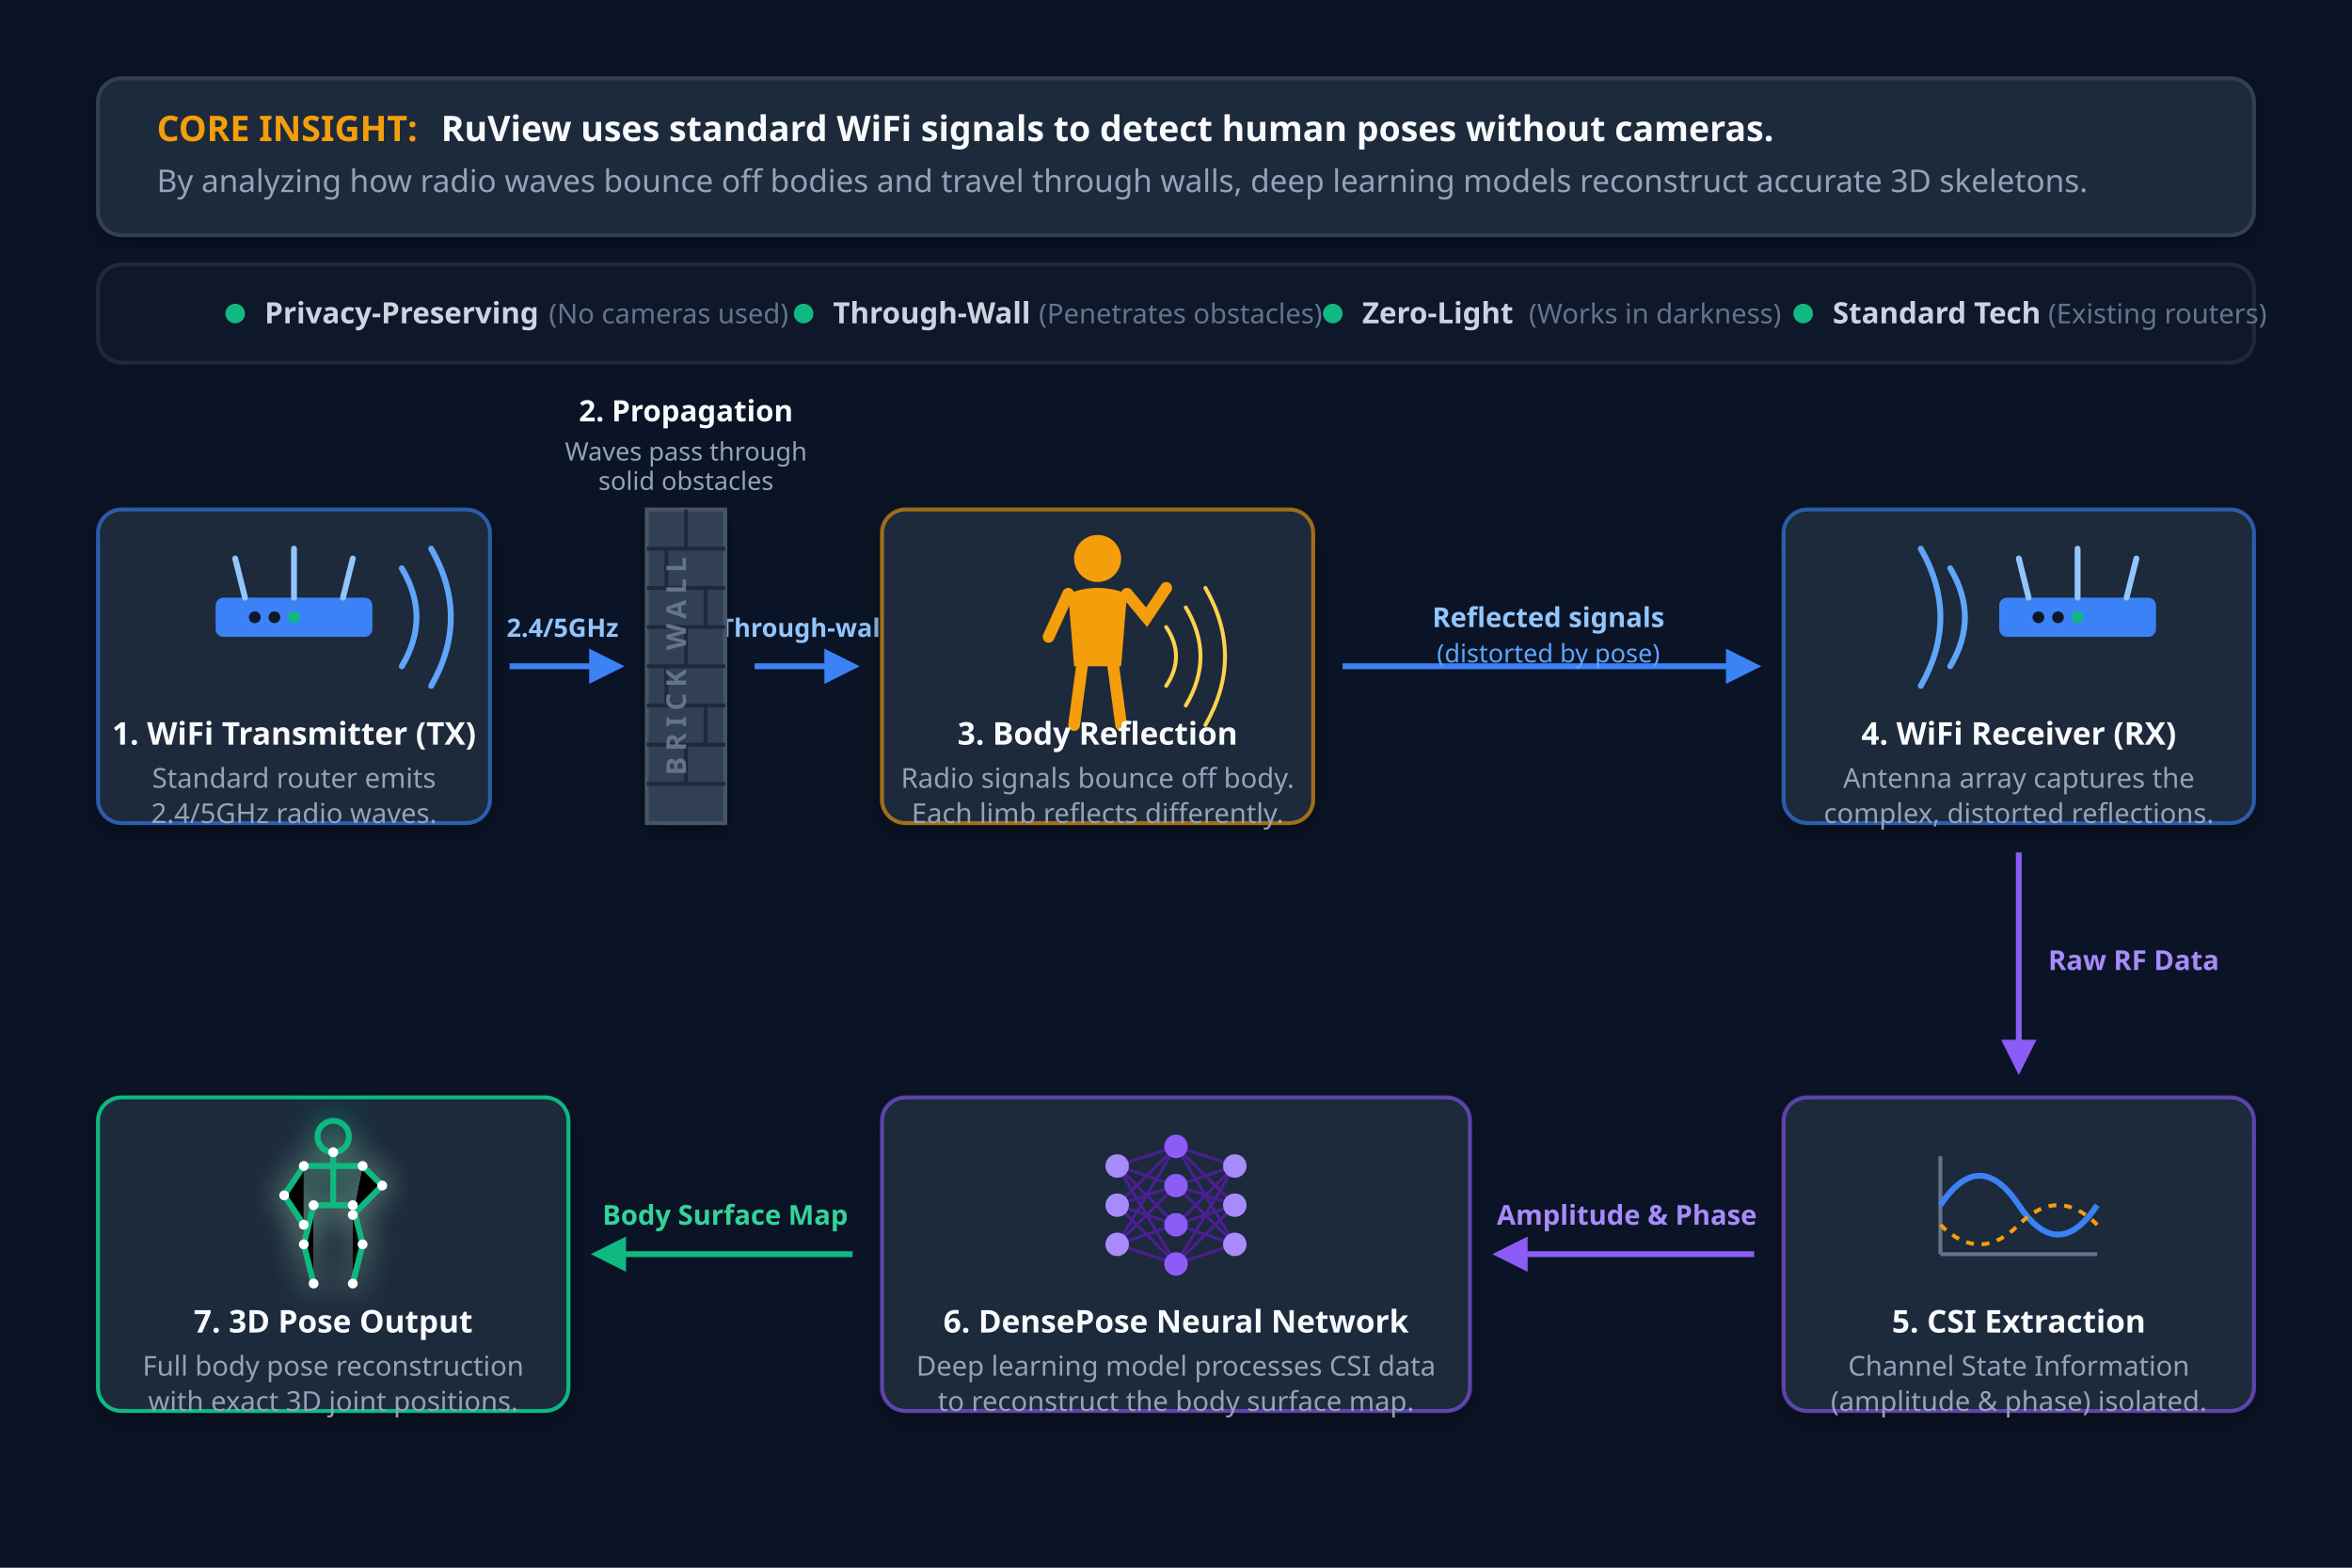
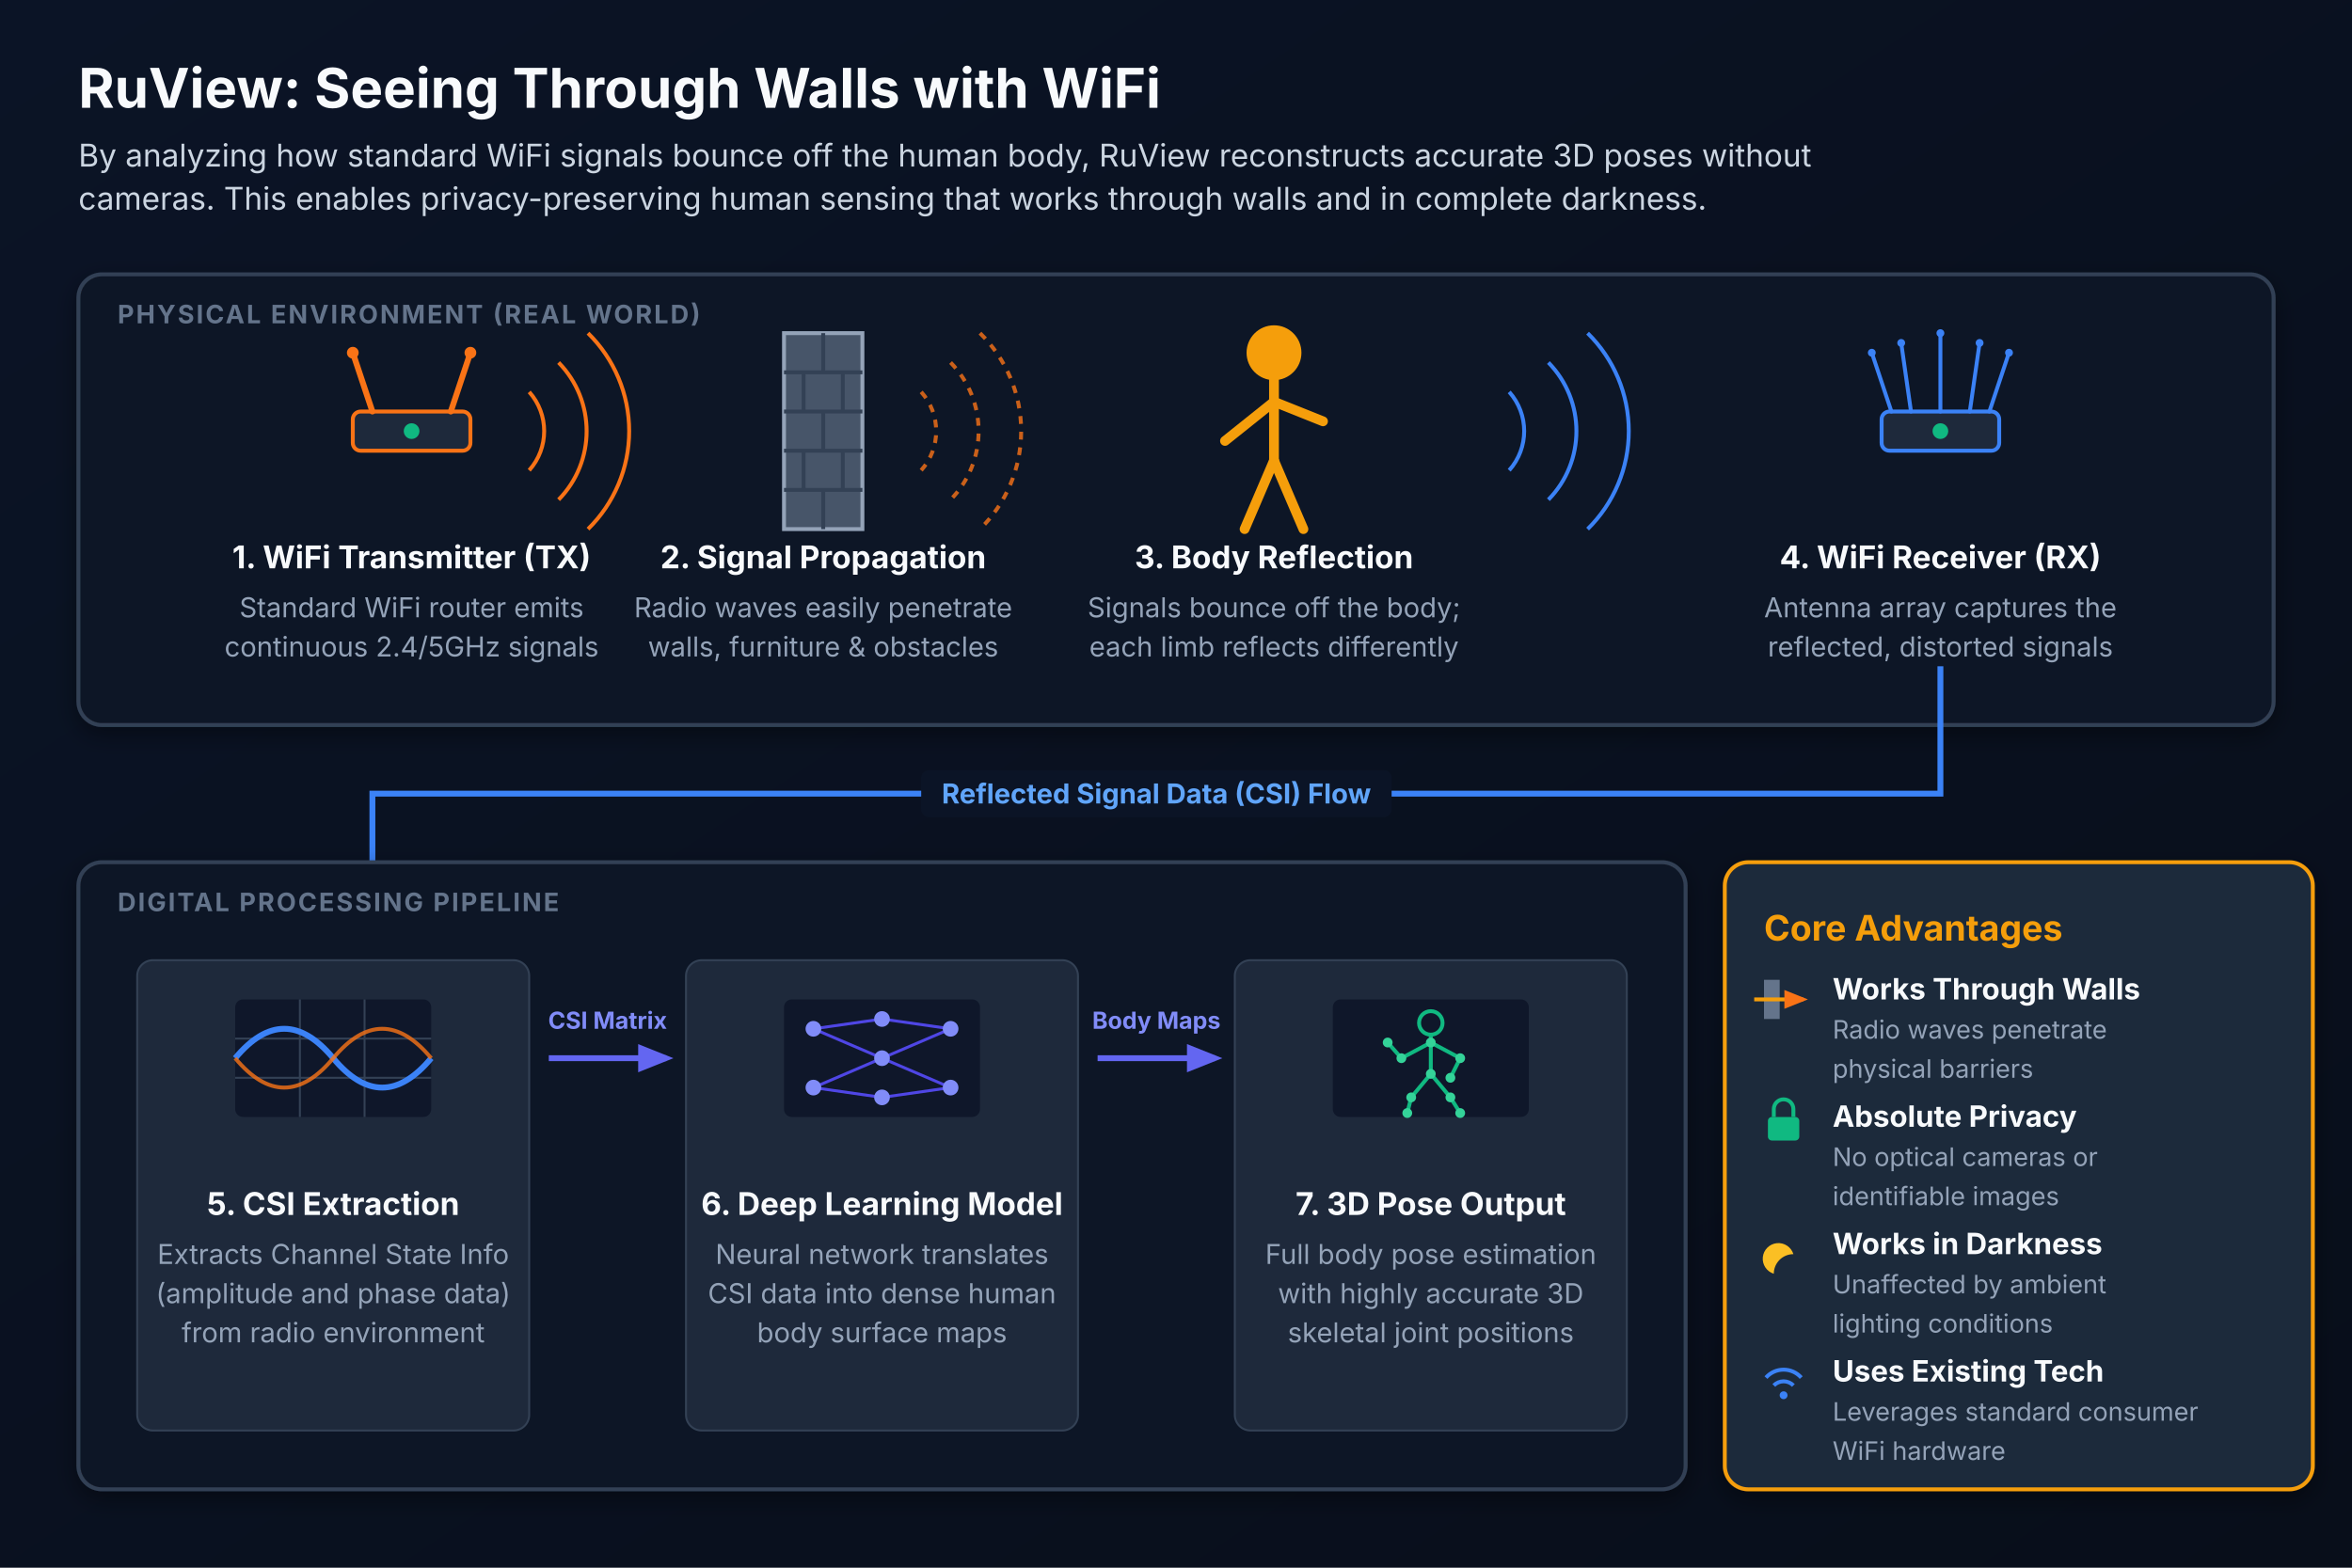
<svg xmlns="http://www.w3.org/2000/svg" viewBox="0 0 1200 800" width="1200" height="800">
  <defs>
-     <marker id="arrow-blue" viewBox="0 0 10 10" refX="8" refY="5" markerWidth="6" markerHeight="6" orient="auto">
-       <path d="M 0 0 L 10 5 L 0 10 z" fill="#3B82F6" />
-     </marker>
-     <marker id="arrow-purple" viewBox="0 0 10 10" refX="8" refY="5" markerWidth="6" markerHeight="6" orient="auto">
-       <path d="M 0 0 L 10 5 L 0 10 z" fill="#8B5CF6" />
-     </marker>
-     <marker id="arrow-green" viewBox="0 0 10 10" refX="8" refY="5" markerWidth="6" markerHeight="6" orient="auto">
-       <path d="M 0 0 L 10 5 L 0 10 z" fill="#10B981" />
-     </marker>
+     <linearGradient id="bg-grad" x1="0%" y1="0%" x2="100%" y2="100%">
+       <stop offset="0%" stop-color="#0B1426" />
+       <stop offset="100%" stop-color="#080E1A" />
+     </linearGradient>
    <filter id="shadow" x="-10%" y="-10%" width="120%" height="120%">
      <feDropShadow dx="0" dy="4" stdDeviation="6" flood-color="#000000" flood-opacity="0.4" />
    </filter>
-     <filter id="glow" x="-20%" y="-20%" width="140%" height="140%">
-       <feGaussianBlur stdDeviation="8" result="blur" />
-       <feComposite in="SourceGraphic" in2="blur" operator="over" />
-     </filter>
+     <marker id="arrow-blue" viewBox="0 0 10 10" refX="8" refY="5" markerWidth="6" markerHeight="6" orient="auto">
+       <path d="M 0 1 L 10 5 L 0 9 z" fill="#3B82F6" />
+     </marker>
+     <marker id="arrow-indigo" viewBox="0 0 10 10" refX="8" refY="5" markerWidth="6" markerHeight="6" orient="auto">
+       <path d="M 0 1 L 10 5 L 0 9 z" fill="#6366F1" />
+     </marker>
+     <marker id="arrow-orange" viewBox="0 0 10 10" refX="8" refY="5" markerWidth="6" markerHeight="6" orient="auto">
+       <path d="M 0 1 L 10 5 L 0 9 z" fill="#F97316" />
+     </marker>
  </defs>
-   <rect width="1200" height="800" fill="#0B1426" />
-   <rect x="50" y="40" width="1100" height="80" rx="12" fill="#1E293B" stroke="#334155" stroke-width="2" filter="url(#shadow)" />
-   <text x="80" y="72" font-family="system-ui, sans-serif" font-size="18" font-weight="bold" fill="#F59E0B">CORE INSIGHT:</text>
-   <text x="225" y="72" font-family="system-ui, sans-serif" font-size="18" font-weight="600" fill="#F8FAFC">RuView uses standard WiFi signals to detect human poses without cameras.</text>
-   <text x="80" y="98" font-family="system-ui, sans-serif" font-size="16" fill="#94A3B8">By analyzing how radio waves bounce off bodies and travel through walls, deep learning models reconstruct accurate 3D skeletons.</text>
-   <rect x="50" y="135" width="1100" height="50" rx="12" fill="#0F172A" stroke="#1E293B" stroke-width="2" />
-   <circle cx="120" cy="160" r="5" fill="#10B981" />
-   <text x="135" y="165" font-family="system-ui, sans-serif" font-size="15" font-weight="bold" fill="#CBD5E1">Privacy-Preserving</text>
-   <text x="280" y="165" font-family="system-ui, sans-serif" font-size="14" fill="#64748B">(No cameras used)</text>
-   <circle cx="410" cy="160" r="5" fill="#10B981" />
-   <text x="425" y="165" font-family="system-ui, sans-serif" font-size="15" font-weight="bold" fill="#CBD5E1">Through-Wall</text>
-   <text x="530" y="165" font-family="system-ui, sans-serif" font-size="14" fill="#64748B">(Penetrates obstacles)</text>
-   <circle cx="680" cy="160" r="5" fill="#10B981" />
-   <text x="695" y="165" font-family="system-ui, sans-serif" font-size="15" font-weight="bold" fill="#CBD5E1">Zero-Light</text>
-   <text x="780" y="165" font-family="system-ui, sans-serif" font-size="14" fill="#64748B">(Works in darkness)</text>
-   <circle cx="920" cy="160" r="5" fill="#10B981" />
-   <text x="935" y="165" font-family="system-ui, sans-serif" font-size="15" font-weight="bold" fill="#CBD5E1">Standard Tech</text>
-   <text x="1045" y="165" font-family="system-ui, sans-serif" font-size="14" fill="#64748B">(Existing routers)</text>
-   <path d="M 260 340 L 315 340" stroke="#3B82F6" stroke-width="3" fill="none" marker-end="url(#arrow-blue)" />
-   <text x="287" y="325" font-family="system-ui, sans-serif" font-size="13" font-weight="bold" fill="#93C5FD" text-anchor="middle">2.4/5GHz</text>
-   <path d="M 385 340 L 435 340" stroke="#3B82F6" stroke-width="3" fill="none" marker-end="url(#arrow-blue)" />
-   <text x="410" y="325" font-family="system-ui, sans-serif" font-size="13" font-weight="bold" fill="#93C5FD" text-anchor="middle">Through-wall</text>
-   <path d="M 685 340 L 895 340" stroke="#3B82F6" stroke-width="3" fill="none" marker-end="url(#arrow-blue)" />
-   <text x="790" y="320" font-family="system-ui, sans-serif" font-size="14" font-weight="bold" fill="#93C5FD" text-anchor="middle">Reflected signals</text>
-   <text x="790" y="338" font-family="system-ui, sans-serif" font-size="13" fill="#60A5FA" text-anchor="middle">(distorted by pose)</text>
-   <path d="M 1030 435 L 1030 545" stroke="#8B5CF6" stroke-width="3" fill="none" marker-end="url(#arrow-purple)" />
-   <text x="1045" y="495" font-family="system-ui, sans-serif" font-size="14" font-weight="bold" fill="#A78BFA" text-anchor="start">Raw RF Data</text>
-   <path d="M 895 640 L 765 640" stroke="#8B5CF6" stroke-width="3" fill="none" marker-end="url(#arrow-purple)" />
-   <text x="830" y="625" font-family="system-ui, sans-serif" font-size="14" font-weight="bold" fill="#A78BFA" text-anchor="middle">Amplitude &amp; Phase</text>
-   <path d="M 435 640 L 305 640" stroke="#10B981" stroke-width="3" fill="none" marker-end="url(#arrow-green)" />
-   <text x="370" y="625" font-family="system-ui, sans-serif" font-size="14" font-weight="bold" fill="#34D399" text-anchor="middle">Body Surface Map</text>
-   <rect x="50" y="260" width="200" height="160" rx="12" fill="#1E293B" stroke="#3B82F6" stroke-width="2" stroke-opacity="0.6" filter="url(#shadow)" />
-   <g transform="translate(110, 290)">
-     <rect x="0" y="15" width="80" height="20" rx="4" fill="#3B82F6" />
-     <path d="M 15 15 L 10 -5 M 40 15 L 40 -10 M 65 15 L 70 -5" stroke="#93C5FD" stroke-width="3" stroke-linecap="round" />
-     <circle cx="20" cy="25" r="3" fill="#0F172A" />
-     <circle cx="30" cy="25" r="3" fill="#0F172A" />
-     <circle cx="40" cy="25" r="3" fill="#10B981" />
-     <path d="M 95 0 Q 110 25 95 50 M 110 -10 Q 130 25 110 60" stroke="#60A5FA" stroke-width="3" fill="none" stroke-linecap="round" />
+   <rect width="1200" height="800" fill="url(#bg-grad)" />
+   <text x="40" y="55" font-family="system-ui, -apple-system, sans-serif" font-size="28" font-weight="bold" fill="#F8FAFC">RuView: Seeing Through Walls with WiFi</text>
+   <text x="40" y="85" font-family="system-ui, -apple-system, sans-serif" font-size="16" fill="#CBD5E1">By analyzing how standard WiFi signals bounce off the human body, RuView reconstructs accurate 3D poses without</text>
+   <text x="40" y="107" font-family="system-ui, -apple-system, sans-serif" font-size="16" fill="#CBD5E1">cameras. This enables privacy-preserving human sensing that works through walls and in complete darkness.</text>
+   <rect x="40" y="140" width="1120" height="230" rx="12" fill="#111827" stroke="#334155" stroke-width="2" filter="url(#shadow)" />
+   <text x="60" y="165" font-family="system-ui, -apple-system, sans-serif" font-size="13" font-weight="bold" fill="#64748B" letter-spacing="1">PHYSICAL ENVIRONMENT (REAL WORLD)</text>
+   <g transform="translate(120, 20)">
+     <rect x="60" y="190" width="60" height="20" rx="4" fill="#1E293B" stroke="#F97316" stroke-width="2" />
+     <line x1="70" y1="190" x2="60" y2="160" stroke="#F97316" stroke-width="3" stroke-linecap="round" />
+     <line x1="110" y1="190" x2="120" y2="160" stroke="#F97316" stroke-width="3" stroke-linecap="round" />
+     <circle cx="60" cy="160" r="3" fill="#F97316" />
+     <circle cx="120" cy="160" r="3" fill="#F97316" />
+     <circle cx="90" cy="200" r="4" fill="#10B981" />
+     <text x="90" y="270" font-family="system-ui, -apple-system, sans-serif" font-size="16" font-weight="bold" fill="#F8FAFC" text-anchor="middle">1. WiFi Transmitter (TX)</text>
+     <text x="90" y="295" font-family="system-ui, -apple-system, sans-serif" font-size="14" fill="#94A3B8" text-anchor="middle">Standard WiFi router emits</text>
+     <text x="90" y="315" font-family="system-ui, -apple-system, sans-serif" font-size="14" fill="#94A3B8" text-anchor="middle">continuous 2.4/5GHz signals</text>
  </g>
-   <text x="150" y="380" font-family="system-ui, sans-serif" font-size="16" font-weight="bold" fill="#F8FAFC" text-anchor="middle">1. WiFi Transmitter (TX)</text>
-   <text x="150" y="402" font-family="system-ui, sans-serif" font-size="14" fill="#94A3B8" text-anchor="middle">Standard router emits</text>
-   <text x="150" y="420" font-family="system-ui, sans-serif" font-size="14" fill="#94A3B8" text-anchor="middle">2.4/5GHz radio waves.</text>
-   <text x="350" y="215" font-family="system-ui, sans-serif" font-size="15" font-weight="bold" fill="#F8FAFC" text-anchor="middle">2. Propagation</text>
-   <text x="350" y="235" font-family="system-ui, sans-serif" font-size="13" fill="#94A3B8" text-anchor="middle">Waves pass through</text>
-   <text x="350" y="250" font-family="system-ui, sans-serif" font-size="13" fill="#94A3B8" text-anchor="middle">solid obstacles</text>
-   <rect x="330" y="260" width="40" height="160" fill="#334155" stroke="#475569" stroke-width="2" filter="url(#shadow)" />
-   <path d="M 330 280 L 370 280 M 330 300 L 370 300 M 330 320 L 370 320 M 330 340 L 370 340 M 330 360 L 370 360 M 330 380 L 370 380 M 330 400 L 370 400" stroke="#1E293B" stroke-width="2" />
-   <path d="M 350 260 L 350 280 M 340 280 L 340 300 M 360 300 L 360 320 M 350 320 L 350 340 M 340 340 L 340 360 M 360 360 L 360 380 M 350 380 L 350 400" stroke="#1E293B" stroke-width="2" />
-   <text x="350" y="340" transform="rotate(-90 350 340)" font-family="system-ui, sans-serif" font-size="14" font-weight="bold" fill="#64748B" letter-spacing="3" text-anchor="middle">BRICK WALL</text>
-   <rect x="450" y="260" width="220" height="160" rx="12" fill="#1E293B" stroke="#F59E0B" stroke-width="2" stroke-opacity="0.6" filter="url(#shadow)" />
-   <g transform="translate(560, 305)">
-     <circle cx="0" cy="-20" r="12" fill="#F59E0B" />
-     <path d="M -15 -2 Q 0 -8 15 -2 L 12 35 L -12 35 Z" fill="#F59E0B" />
-     <path d="M -15 -2 L -25 20 M 15 -2 L 25 10 L 35 -5" stroke="#F59E0B" stroke-width="6" stroke-linecap="round" fill="none" />
-     <path d="M -8 35 L -12 65 M 8 35 L 12 65" stroke="#F59E0B" stroke-width="6" stroke-linecap="round" />
-     <path d="M 35 15 Q 45 30 35 45 M 45 5 Q 60 30 45 55 M 55 -5 Q 75 30 55 65" stroke="#FCD34D" stroke-width="2" fill="none" stroke-linecap="round" />
+   <path d="M 270 200 A 30 30 0 0 1 270 240" fill="none" stroke="#F97316" stroke-width="2" />
+   <path d="M 285 185 A 50 50 0 0 1 285 255" fill="none" stroke="#F97316" stroke-width="2" />
+   <path d="M 300 170 A 70 70 0 0 1 300 270" fill="none" stroke="#F97316" stroke-width="2" />
+   <g transform="translate(400, 20)">
+     <rect x="0" y="150" width="40" height="100" fill="#475569" stroke="#94A3B8" stroke-width="2" />
+     <line x1="0" y1="170" x2="40" y2="170" stroke="#334155" stroke-width="2" />
+     <line x1="0" y1="190" x2="40" y2="190" stroke="#334155" stroke-width="2" />
+     <line x1="0" y1="210" x2="40" y2="210" stroke="#334155" stroke-width="2" />
+     <line x1="0" y1="230" x2="40" y2="230" stroke="#334155" stroke-width="2" />
+     <line x1="20" y1="150" x2="20" y2="170" stroke="#334155" stroke-width="2" />
+     <line x1="10" y1="170" x2="10" y2="190" stroke="#334155" stroke-width="2" />
+     <line x1="30" y1="170" x2="30" y2="190" stroke="#334155" stroke-width="2" />
+     <line x1="20" y1="190" x2="20" y2="210" stroke="#334155" stroke-width="2" />
+     <line x1="10" y1="210" x2="10" y2="230" stroke="#334155" stroke-width="2" />
+     <line x1="30" y1="210" x2="30" y2="230" stroke="#334155" stroke-width="2" />
+     <line x1="20" y1="230" x2="20" y2="250" stroke="#334155" stroke-width="2" />
+     <text x="20" y="270" font-family="system-ui, -apple-system, sans-serif" font-size="16" font-weight="bold" fill="#F8FAFC" text-anchor="middle">2. Signal Propagation</text>
+     <text x="20" y="295" font-family="system-ui, -apple-system, sans-serif" font-size="14" fill="#94A3B8" text-anchor="middle">Radio waves easily penetrate</text>
+     <text x="20" y="315" font-family="system-ui, -apple-system, sans-serif" font-size="14" fill="#94A3B8" text-anchor="middle">walls, furniture &amp; obstacles</text>
  </g>
-   <text x="560" y="380" font-family="system-ui, sans-serif" font-size="16" font-weight="bold" fill="#F8FAFC" text-anchor="middle">3. Body Reflection</text>
-   <text x="560" y="402" font-family="system-ui, sans-serif" font-size="14" fill="#94A3B8" text-anchor="middle">Radio signals bounce off body.</text>
-   <text x="560" y="420" font-family="system-ui, sans-serif" font-size="14" fill="#94A3B8" text-anchor="middle">Each limb reflects differently.</text>
-   <rect x="910" y="260" width="240" height="160" rx="12" fill="#1E293B" stroke="#3B82F6" stroke-width="2" stroke-opacity="0.6" filter="url(#shadow)" />
-   <g transform="translate(1010, 290)">
-     <rect x="10" y="15" width="80" height="20" rx="4" fill="#3B82F6" />
-     <path d="M 25 15 L 20 -5 M 50 15 L 50 -10 M 75 15 L 80 -5" stroke="#93C5FD" stroke-width="3" stroke-linecap="round" />
-     <circle cx="30" cy="25" r="3" fill="#0F172A" />
-     <circle cx="40" cy="25" r="3" fill="#0F172A" />
-     <circle cx="50" cy="25" r="3" fill="#10B981" />
-     <path d="M -15 0 Q 0 25 -15 50 M -30 -10 Q -10 25 -30 60" stroke="#60A5FA" stroke-width="3" fill="none" stroke-linecap="round" />
+   <path d="M 470 200 A 30 30 0 0 1 470 240" fill="none" stroke="#F97316" stroke-width="2" stroke-dasharray="4,4" opacity="0.8" />
+   <path d="M 485 185 A 50 50 0 0 1 485 255" fill="none" stroke="#F97316" stroke-width="2" stroke-dasharray="4,4" opacity="0.8" />
+   <path d="M 500 170 A 70 70 0 0 1 500 270" fill="none" stroke="#F97316" stroke-width="2" stroke-dasharray="4,4" opacity="0.8" />
+   <g transform="translate(560, 20)">
+     <circle cx="90" cy="160" r="14" fill="#F59E0B" />
+     <line x1="90" y1="174" x2="90" y2="215" stroke="#F59E0B" stroke-width="5" stroke-linecap="round" />
+     <line x1="90" y1="185" x2="65" y2="205" stroke="#F59E0B" stroke-width="5" stroke-linecap="round" />
+     <line x1="90" y1="185" x2="115" y2="195" stroke="#F59E0B" stroke-width="5" stroke-linecap="round" />
+     <line x1="90" y1="215" x2="75" y2="250" stroke="#F59E0B" stroke-width="5" stroke-linecap="round" />
+     <line x1="90" y1="215" x2="105" y2="250" stroke="#F59E0B" stroke-width="5" stroke-linecap="round" />
+     <text x="90" y="270" font-family="system-ui, -apple-system, sans-serif" font-size="16" font-weight="bold" fill="#F8FAFC" text-anchor="middle">3. Body Reflection</text>
+     <text x="90" y="295" font-family="system-ui, -apple-system, sans-serif" font-size="14" fill="#94A3B8" text-anchor="middle">Signals bounce off the body;</text>
+     <text x="90" y="315" font-family="system-ui, -apple-system, sans-serif" font-size="14" fill="#94A3B8" text-anchor="middle">each limb reflects differently</text>
  </g>
-   <text x="1030" y="380" font-family="system-ui, sans-serif" font-size="16" font-weight="bold" fill="#F8FAFC" text-anchor="middle">4. WiFi Receiver (RX)</text>
-   <text x="1030" y="402" font-family="system-ui, sans-serif" font-size="14" fill="#94A3B8" text-anchor="middle">Antenna array captures the</text>
-   <text x="1030" y="420" font-family="system-ui, sans-serif" font-size="14" fill="#94A3B8" text-anchor="middle">complex, distorted reflections.</text>
-   <rect x="910" y="560" width="240" height="160" rx="12" fill="#1E293B" stroke="#8B5CF6" stroke-width="2" stroke-opacity="0.6" filter="url(#shadow)" />
-   <g transform="translate(990, 580)">
-     <path d="M 0 60 L 80 60 M 0 60 L 0 10" stroke="#64748B" stroke-width="2" />
-     <path d="M 0 35 Q 20 5 40 35 T 80 35" stroke="#3B82F6" stroke-width="3" fill="none" />
-     <path d="M 0 45 Q 20 65 40 45 T 80 45" stroke="#F59E0B" stroke-width="2" stroke-dasharray="4 4" fill="none" />
+   <path d="M 770 200 A 30 30 0 0 1 770 240" fill="none" stroke="#3B82F6" stroke-width="2" />
+   <path d="M 790 185 A 50 50 0 0 1 790 255" fill="none" stroke="#3B82F6" stroke-width="2" />
+   <path d="M 810 170 A 70 70 0 0 1 810 270" fill="none" stroke="#3B82F6" stroke-width="2" />
+   <g transform="translate(900, 20)">
+     <rect x="60" y="190" width="60" height="20" rx="4" fill="#1E293B" stroke="#3B82F6" stroke-width="2" />
+     <line x1="65" y1="190" x2="55" y2="160" stroke="#3B82F6" stroke-width="2" stroke-linecap="round" />
+     <line x1="75" y1="190" x2="70" y2="155" stroke="#3B82F6" stroke-width="2" stroke-linecap="round" />
+     <line x1="90" y1="190" x2="90" y2="150" stroke="#3B82F6" stroke-width="2" stroke-linecap="round" />
+     <line x1="105" y1="190" x2="110" y2="155" stroke="#3B82F6" stroke-width="2" stroke-linecap="round" />
+     <line x1="115" y1="190" x2="125" y2="160" stroke="#3B82F6" stroke-width="2" stroke-linecap="round" />
+     <circle cx="55" cy="160" r="2" fill="#3B82F6" />
+     <circle cx="70" cy="155" r="2" fill="#3B82F6" />
+     <circle cx="90" cy="150" r="2" fill="#3B82F6" />
+     <circle cx="110" cy="155" r="2" fill="#3B82F6" />
+     <circle cx="125" cy="160" r="2" fill="#3B82F6" />
+     <circle cx="90" cy="200" r="4" fill="#10B981" />
+     <text x="90" y="270" font-family="system-ui, -apple-system, sans-serif" font-size="16" font-weight="bold" fill="#F8FAFC" text-anchor="middle">4. WiFi Receiver (RX)</text>
+     <text x="90" y="295" font-family="system-ui, -apple-system, sans-serif" font-size="14" fill="#94A3B8" text-anchor="middle">Antenna array captures the</text>
+     <text x="90" y="315" font-family="system-ui, -apple-system, sans-serif" font-size="14" fill="#94A3B8" text-anchor="middle">reflected, distorted signals</text>
  </g>
-   <text x="1030" y="680" font-family="system-ui, sans-serif" font-size="16" font-weight="bold" fill="#F8FAFC" text-anchor="middle">5. CSI Extraction</text>
-   <text x="1030" y="702" font-family="system-ui, sans-serif" font-size="14" fill="#94A3B8" text-anchor="middle">Channel State Information</text>
-   <text x="1030" y="720" font-family="system-ui, sans-serif" font-size="14" fill="#94A3B8" text-anchor="middle">(amplitude &amp; phase) isolated.</text>
-   <rect x="450" y="560" width="300" height="160" rx="12" fill="#1E293B" stroke="#8B5CF6" stroke-width="2" stroke-opacity="0.6" filter="url(#shadow)" />
-   <g transform="translate(560, 580)">
-     <path d="M 10 15 L 40 5 M 10 15 L 40 25 M 10 15 L 40 45 M 10 15 L 40 65" stroke="#4C1D95" stroke-width="1.5" />
-     <path d="M 10 35 L 40 5 M 10 35 L 40 25 M 10 35 L 40 45 M 10 35 L 40 65" stroke="#4C1D95" stroke-width="1.5" />
-     <path d="M 10 55 L 40 5 M 10 55 L 40 25 M 10 55 L 40 45 M 10 55 L 40 65" stroke="#4C1D95" stroke-width="1.5" />
-     <path d="M 40 5 L 70 15 M 40 25 L 70 15 M 40 45 L 70 15 M 40 65 L 70 15" stroke="#4C1D95" stroke-width="1.5" />
-     <path d="M 40 5 L 70 35 M 40 25 L 70 35 M 40 45 L 70 35 M 40 65 L 70 35" stroke="#4C1D95" stroke-width="1.5" />
-     <path d="M 40 5 L 70 55 M 40 25 L 70 55 M 40 45 L 70 55 M 40 65 L 70 55" stroke="#4C1D95" stroke-width="1.5" />
-     <circle cx="10" cy="15" r="6" fill="#A78BFA" />
-     <circle cx="10" cy="35" r="6" fill="#A78BFA" />
-     <circle cx="10" cy="55" r="6" fill="#A78BFA" />
-     <circle cx="40" cy="5" r="6" fill="#8B5CF6" />
-     <circle cx="40" cy="25" r="6" fill="#8B5CF6" />
-     <circle cx="40" cy="45" r="6" fill="#8B5CF6" />
-     <circle cx="40" cy="65" r="6" fill="#8B5CF6" />
-     <circle cx="70" cy="15" r="6" fill="#A78BFA" />
-     <circle cx="70" cy="35" r="6" fill="#A78BFA" />
-     <circle cx="70" cy="55" r="6" fill="#A78BFA" />
+   <path d="M 990 340 L 990 405 L 190 405 L 190 480" fill="none" stroke="#3B82F6" stroke-width="3" marker-end="url(#arrow-blue)" />
+   <rect x="470" y="393" width="240" height="24" rx="4" fill="#0B1426" />
+   <text x="590" y="410" font-family="system-ui, -apple-system, sans-serif" font-size="14" font-weight="bold" fill="#60A5FA" text-anchor="middle">Reflected Signal Data (CSI) Flow</text>
+   <rect x="40" y="440" width="820" height="320" rx="12" fill="#111827" stroke="#334155" stroke-width="2" filter="url(#shadow)" />
+   <text x="60" y="465" font-family="system-ui, -apple-system, sans-serif" font-size="13" font-weight="bold" fill="#64748B" letter-spacing="1">DIGITAL PROCESSING PIPELINE</text>
+   <g transform="translate(70, 0)">
+     <rect x="0" y="490" width="200" height="240" rx="8" fill="#1E293B" stroke="#334155" stroke-width="1" />
+     <rect x="50" y="510" width="100" height="60" rx="4" fill="#0F172A" />
+     <line x1="50" y1="530" x2="150" y2="530" stroke="#334155" stroke-width="1" />
+     <line x1="50" y1="550" x2="150" y2="550" stroke="#334155" stroke-width="1" />
+     <line x1="83" y1="510" x2="83" y2="570" stroke="#334155" stroke-width="1" />
+     <line x1="116" y1="510" x2="116" y2="570" stroke="#334155" stroke-width="1" />
+     <path d="M 50 540 Q 75 510 100 540 T 150 540" fill="none" stroke="#3B82F6" stroke-width="3" />
+     <path d="M 50 540 Q 75 570 100 540 T 150 540" fill="none" stroke="#F97316" stroke-width="2" opacity="0.8" />
+     <text x="100" y="620" font-family="system-ui, -apple-system, sans-serif" font-size="16" font-weight="bold" fill="#F8FAFC" text-anchor="middle">5. CSI Extraction</text>
+     <text x="100" y="645" font-family="system-ui, -apple-system, sans-serif" font-size="14" fill="#94A3B8" text-anchor="middle">Extracts Channel State Info</text>
+     <text x="100" y="665" font-family="system-ui, -apple-system, sans-serif" font-size="14" fill="#94A3B8" text-anchor="middle">(amplitude and phase data)</text>
+     <text x="100" y="685" font-family="system-ui, -apple-system, sans-serif" font-size="14" fill="#94A3B8" text-anchor="middle">from radio environment</text>
  </g>
-   <text x="600" y="680" font-family="system-ui, sans-serif" font-size="16" font-weight="bold" fill="#F8FAFC" text-anchor="middle">6. DensePose Neural Network</text>
-   <text x="600" y="702" font-family="system-ui, sans-serif" font-size="14" fill="#94A3B8" text-anchor="middle">Deep learning model processes CSI data</text>
-   <text x="600" y="720" font-family="system-ui, sans-serif" font-size="14" fill="#94A3B8" text-anchor="middle">to reconstruct the body surface map.</text>
-   <rect x="50" y="560" width="240" height="160" rx="12" fill="#1E293B" stroke="#10B981" stroke-width="2" filter="url(#shadow)" />
-   <g transform="translate(170, 580)" filter="url(#glow)">
-     <circle cx="0" cy="0" r="8" stroke="#10B981" stroke-width="3" fill="none" />
-     <path d="M 0 8 L 0 35" stroke="#10B981" stroke-width="3" stroke-linecap="round" />
-     <path d="M -15 15 L 15 15" stroke="#10B981" stroke-width="3" stroke-linecap="round" />
-     <path d="M -15 15 L -25 30 L -15 45" stroke="#10B981" stroke-width="3" stroke-linejoin="round" stroke-linecap="round" />
-     <path d="M 15 15 L 25 25 L 10 40" stroke="#10B981" stroke-width="3" stroke-linejoin="round" stroke-linecap="round" />
-     <path d="M -10 35 L 10 35" stroke="#10B981" stroke-width="3" stroke-linecap="round" />
-     <path d="M -10 35 L -15 55 L -10 75" stroke="#10B981" stroke-width="3" stroke-linejoin="round" stroke-linecap="round" />
-     <path d="M 10 35 L 15 55 L 10 75" stroke="#10B981" stroke-width="3" stroke-linejoin="round" stroke-linecap="round" />
-     <circle cx="0" cy="8" r="2.5" fill="#FFF" />
-     <circle cx="-15" cy="15" r="2.5" fill="#FFF" />
-     <circle cx="15" cy="15" r="2.5" fill="#FFF" />
-     <circle cx="-25" cy="30" r="2.5" fill="#FFF" />
-     <circle cx="25" cy="25" r="2.5" fill="#FFF" />
-     <circle cx="-15" cy="45" r="2.5" fill="#FFF" />
-     <circle cx="10" cy="40" r="2.5" fill="#FFF" />
-     <circle cx="-10" cy="35" r="2.5" fill="#FFF" />
-     <circle cx="10" cy="35" r="2.5" fill="#FFF" />
-     <circle cx="-15" cy="55" r="2.5" fill="#FFF" />
-     <circle cx="15" cy="55" r="2.5" fill="#FFF" />
-     <circle cx="-10" cy="75" r="2.5" fill="#FFF" />
-     <circle cx="10" cy="75" r="2.5" fill="#FFF" />
+   <line x1="280" y1="540" x2="340" y2="540" stroke="#6366F1" stroke-width="3" marker-end="url(#arrow-indigo)" />
+   <text x="310" y="525" font-family="system-ui, -apple-system, sans-serif" font-size="12" font-weight="bold" fill="#818CF8" text-anchor="middle">CSI Matrix</text>
+   <g transform="translate(350, 0)">
+     <rect x="0" y="490" width="200" height="240" rx="8" fill="#1E293B" stroke="#334155" stroke-width="1" />
+     <rect x="50" y="510" width="100" height="60" rx="4" fill="#0F172A" />
+     <line x1="65" y1="525" x2="100" y2="520" stroke="#4F46E5" stroke-width="1.5" />
+     <line x1="65" y1="525" x2="100" y2="540" stroke="#4F46E5" stroke-width="1.5" />
+     <line x1="65" y1="555" x2="100" y2="540" stroke="#4F46E5" stroke-width="1.5" />
+     <line x1="65" y1="555" x2="100" y2="560" stroke="#4F46E5" stroke-width="1.5" />
+     <line x1="100" y1="520" x2="135" y2="525" stroke="#4F46E5" stroke-width="1.5" />
+     <line x1="100" y1="540" x2="135" y2="525" stroke="#4F46E5" stroke-width="1.5" />
+     <line x1="100" y1="540" x2="135" y2="555" stroke="#4F46E5" stroke-width="1.5" />
+     <line x1="100" y1="560" x2="135" y2="555" stroke="#4F46E5" stroke-width="1.5" />
+     <circle cx="65" cy="525" r="4" fill="#818CF8" />
+     <circle cx="65" cy="555" r="4" fill="#818CF8" />
+     <circle cx="100" cy="520" r="4" fill="#818CF8" />
+     <circle cx="100" cy="540" r="4" fill="#818CF8" />
+     <circle cx="100" cy="560" r="4" fill="#818CF8" />
+     <circle cx="135" cy="525" r="4" fill="#818CF8" />
+     <circle cx="135" cy="555" r="4" fill="#818CF8" />
+     <text x="100" y="620" font-family="system-ui, -apple-system, sans-serif" font-size="16" font-weight="bold" fill="#F8FAFC" text-anchor="middle">6. Deep Learning Model</text>
+     <text x="100" y="645" font-family="system-ui, -apple-system, sans-serif" font-size="14" fill="#94A3B8" text-anchor="middle">Neural network translates</text>
+     <text x="100" y="665" font-family="system-ui, -apple-system, sans-serif" font-size="14" fill="#94A3B8" text-anchor="middle">CSI data into dense human</text>
+     <text x="100" y="685" font-family="system-ui, -apple-system, sans-serif" font-size="14" fill="#94A3B8" text-anchor="middle">body surface maps</text>
  </g>
-   <text x="170" y="680" font-family="system-ui, sans-serif" font-size="16" font-weight="bold" fill="#F8FAFC" text-anchor="middle">7. 3D Pose Output</text>
-   <text x="170" y="702" font-family="system-ui, sans-serif" font-size="14" fill="#94A3B8" text-anchor="middle">Full body pose reconstruction</text>
-   <text x="170" y="720" font-family="system-ui, sans-serif" font-size="14" fill="#94A3B8" text-anchor="middle">with exact 3D joint positions.</text>
+   <line x1="560" y1="540" x2="620" y2="540" stroke="#6366F1" stroke-width="3" marker-end="url(#arrow-indigo)" />
+   <text x="590" y="525" font-family="system-ui, -apple-system, sans-serif" font-size="12" font-weight="bold" fill="#818CF8" text-anchor="middle">Body Maps</text>
+   <g transform="translate(630, 0)">
+     <rect x="0" y="490" width="200" height="240" rx="8" fill="#1E293B" stroke="#334155" stroke-width="1" />
+     <rect x="50" y="510" width="100" height="60" rx="4" fill="#0F172A" />
+     <circle cx="100" cy="522" r="6" fill="none" stroke="#10B981" stroke-width="2" />
+     <line x1="100" y1="528" x2="100" y2="548" stroke="#10B981" stroke-width="2" />
+     <line x1="100" y1="532" x2="85" y2="540" stroke="#10B981" stroke-width="2" />
+     <line x1="85" y1="540" x2="78" y2="532" stroke="#10B981" stroke-width="2" />
+     <line x1="100" y1="532" x2="115" y2="540" stroke="#10B981" stroke-width="2" />
+     <line x1="115" y1="540" x2="110" y2="550" stroke="#10B981" stroke-width="2" />
+     <line x1="100" y1="548" x2="90" y2="560" stroke="#10B981" stroke-width="2" />
+     <line x1="90" y1="560" x2="88" y2="568" stroke="#10B981" stroke-width="2" />
+     <line x1="100" y1="548" x2="110" y2="560" stroke="#10B981" stroke-width="2" />
+     <line x1="110" y1="560" x2="115" y2="568" stroke="#10B981" stroke-width="2" />
+     <circle cx="100" cy="532" r="2.5" fill="#34D399" />
+     <circle cx="85" cy="540" r="2.5" fill="#34D399" />
+     <circle cx="78" cy="532" r="2.5" fill="#34D399" />
+     <circle cx="115" cy="540" r="2.5" fill="#34D399" />
+     <circle cx="110" cy="550" r="2.5" fill="#34D399" />
+     <circle cx="100" cy="548" r="2.5" fill="#34D399" />
+     <circle cx="90" cy="560" r="2.5" fill="#34D399" />
+     <circle cx="88" cy="568" r="2.5" fill="#34D399" />
+     <circle cx="110" cy="560" r="2.5" fill="#34D399" />
+     <circle cx="115" cy="568" r="2.5" fill="#34D399" />
+     <text x="100" y="620" font-family="system-ui, -apple-system, sans-serif" font-size="16" font-weight="bold" fill="#F8FAFC" text-anchor="middle">7. 3D Pose Output</text>
+     <text x="100" y="645" font-family="system-ui, -apple-system, sans-serif" font-size="14" fill="#94A3B8" text-anchor="middle">Full body pose estimation</text>
+     <text x="100" y="665" font-family="system-ui, -apple-system, sans-serif" font-size="14" fill="#94A3B8" text-anchor="middle">with highly accurate 3D</text>
+     <text x="100" y="685" font-family="system-ui, -apple-system, sans-serif" font-size="14" fill="#94A3B8" text-anchor="middle">skeletal joint positions</text>
+   </g>
+   <rect x="880" y="440" width="300" height="320" rx="12" fill="#1E293B" stroke="#F59E0B" stroke-width="2" filter="url(#shadow)" />
+   <text x="900" y="480" font-family="system-ui, -apple-system, sans-serif" font-size="18" font-weight="bold" fill="#F59E0B">Core Advantages</text>
+   <g transform="translate(900, 495)">
+     <rect x="0" y="5" width="8" height="20" fill="#64748B" />
+     <line x1="-5" y1="15" x2="20" y2="15" stroke="#F59E0B" stroke-width="2" marker-end="url(#arrow-orange)" />
+     <text x="35" y="15" font-family="system-ui, -apple-system, sans-serif" font-size="15" font-weight="bold" fill="#F8FAFC">Works Through Walls</text>
+     <text x="35" y="35" font-family="system-ui, -apple-system, sans-serif" font-size="13" fill="#94A3B8">Radio waves penetrate</text>
+     <text x="35" y="55" font-family="system-ui, -apple-system, sans-serif" font-size="13" fill="#94A3B8">physical barriers</text>
+   </g>
+   <g transform="translate(900, 560)">
+     <rect x="2" y="10" width="16" height="12" rx="2" fill="#10B981" />
+     <path d="M 5 10 V 6 A 5 5 0 0 1 15 6 V 10" fill="none" stroke="#10B981" stroke-width="2" />
+     <text x="35" y="15" font-family="system-ui, -apple-system, sans-serif" font-size="15" font-weight="bold" fill="#F8FAFC">Absolute Privacy</text>
+     <text x="35" y="35" font-family="system-ui, -apple-system, sans-serif" font-size="13" fill="#94A3B8">No optical cameras or</text>
+     <text x="35" y="55" font-family="system-ui, -apple-system, sans-serif" font-size="13" fill="#94A3B8">identifiable images</text>
+   </g>
+   <g transform="translate(900, 625)">
+     <path d="M 15 15 A 8 8 0 1 0 5 25 A 10 10 0 0 1 15 15" fill="#FBBF24" />
+     <text x="35" y="15" font-family="system-ui, -apple-system, sans-serif" font-size="15" font-weight="bold" fill="#F8FAFC">Works in Darkness</text>
+     <text x="35" y="35" font-family="system-ui, -apple-system, sans-serif" font-size="13" fill="#94A3B8">Unaffected by ambient</text>
+     <text x="35" y="55" font-family="system-ui, -apple-system, sans-serif" font-size="13" fill="#94A3B8">lighting conditions</text>
+   </g>
+   <g transform="translate(900, 690)">
+     <circle cx="10" cy="22" r="2" fill="#3B82F6" />
+     <path d="M 5 17 A 7 7 0 0 1 15 17" fill="none" stroke="#3B82F6" stroke-width="2" />
+     <path d="M 1 13 A 12 12 0 0 1 19 13" fill="none" stroke="#3B82F6" stroke-width="2" />
+     <text x="35" y="15" font-family="system-ui, -apple-system, sans-serif" font-size="15" font-weight="bold" fill="#F8FAFC">Uses Existing Tech</text>
+     <text x="35" y="35" font-family="system-ui, -apple-system, sans-serif" font-size="13" fill="#94A3B8">Leverages standard consumer</text>
+     <text x="35" y="55" font-family="system-ui, -apple-system, sans-serif" font-size="13" fill="#94A3B8">WiFi hardware</text>
+   </g>
</svg>
